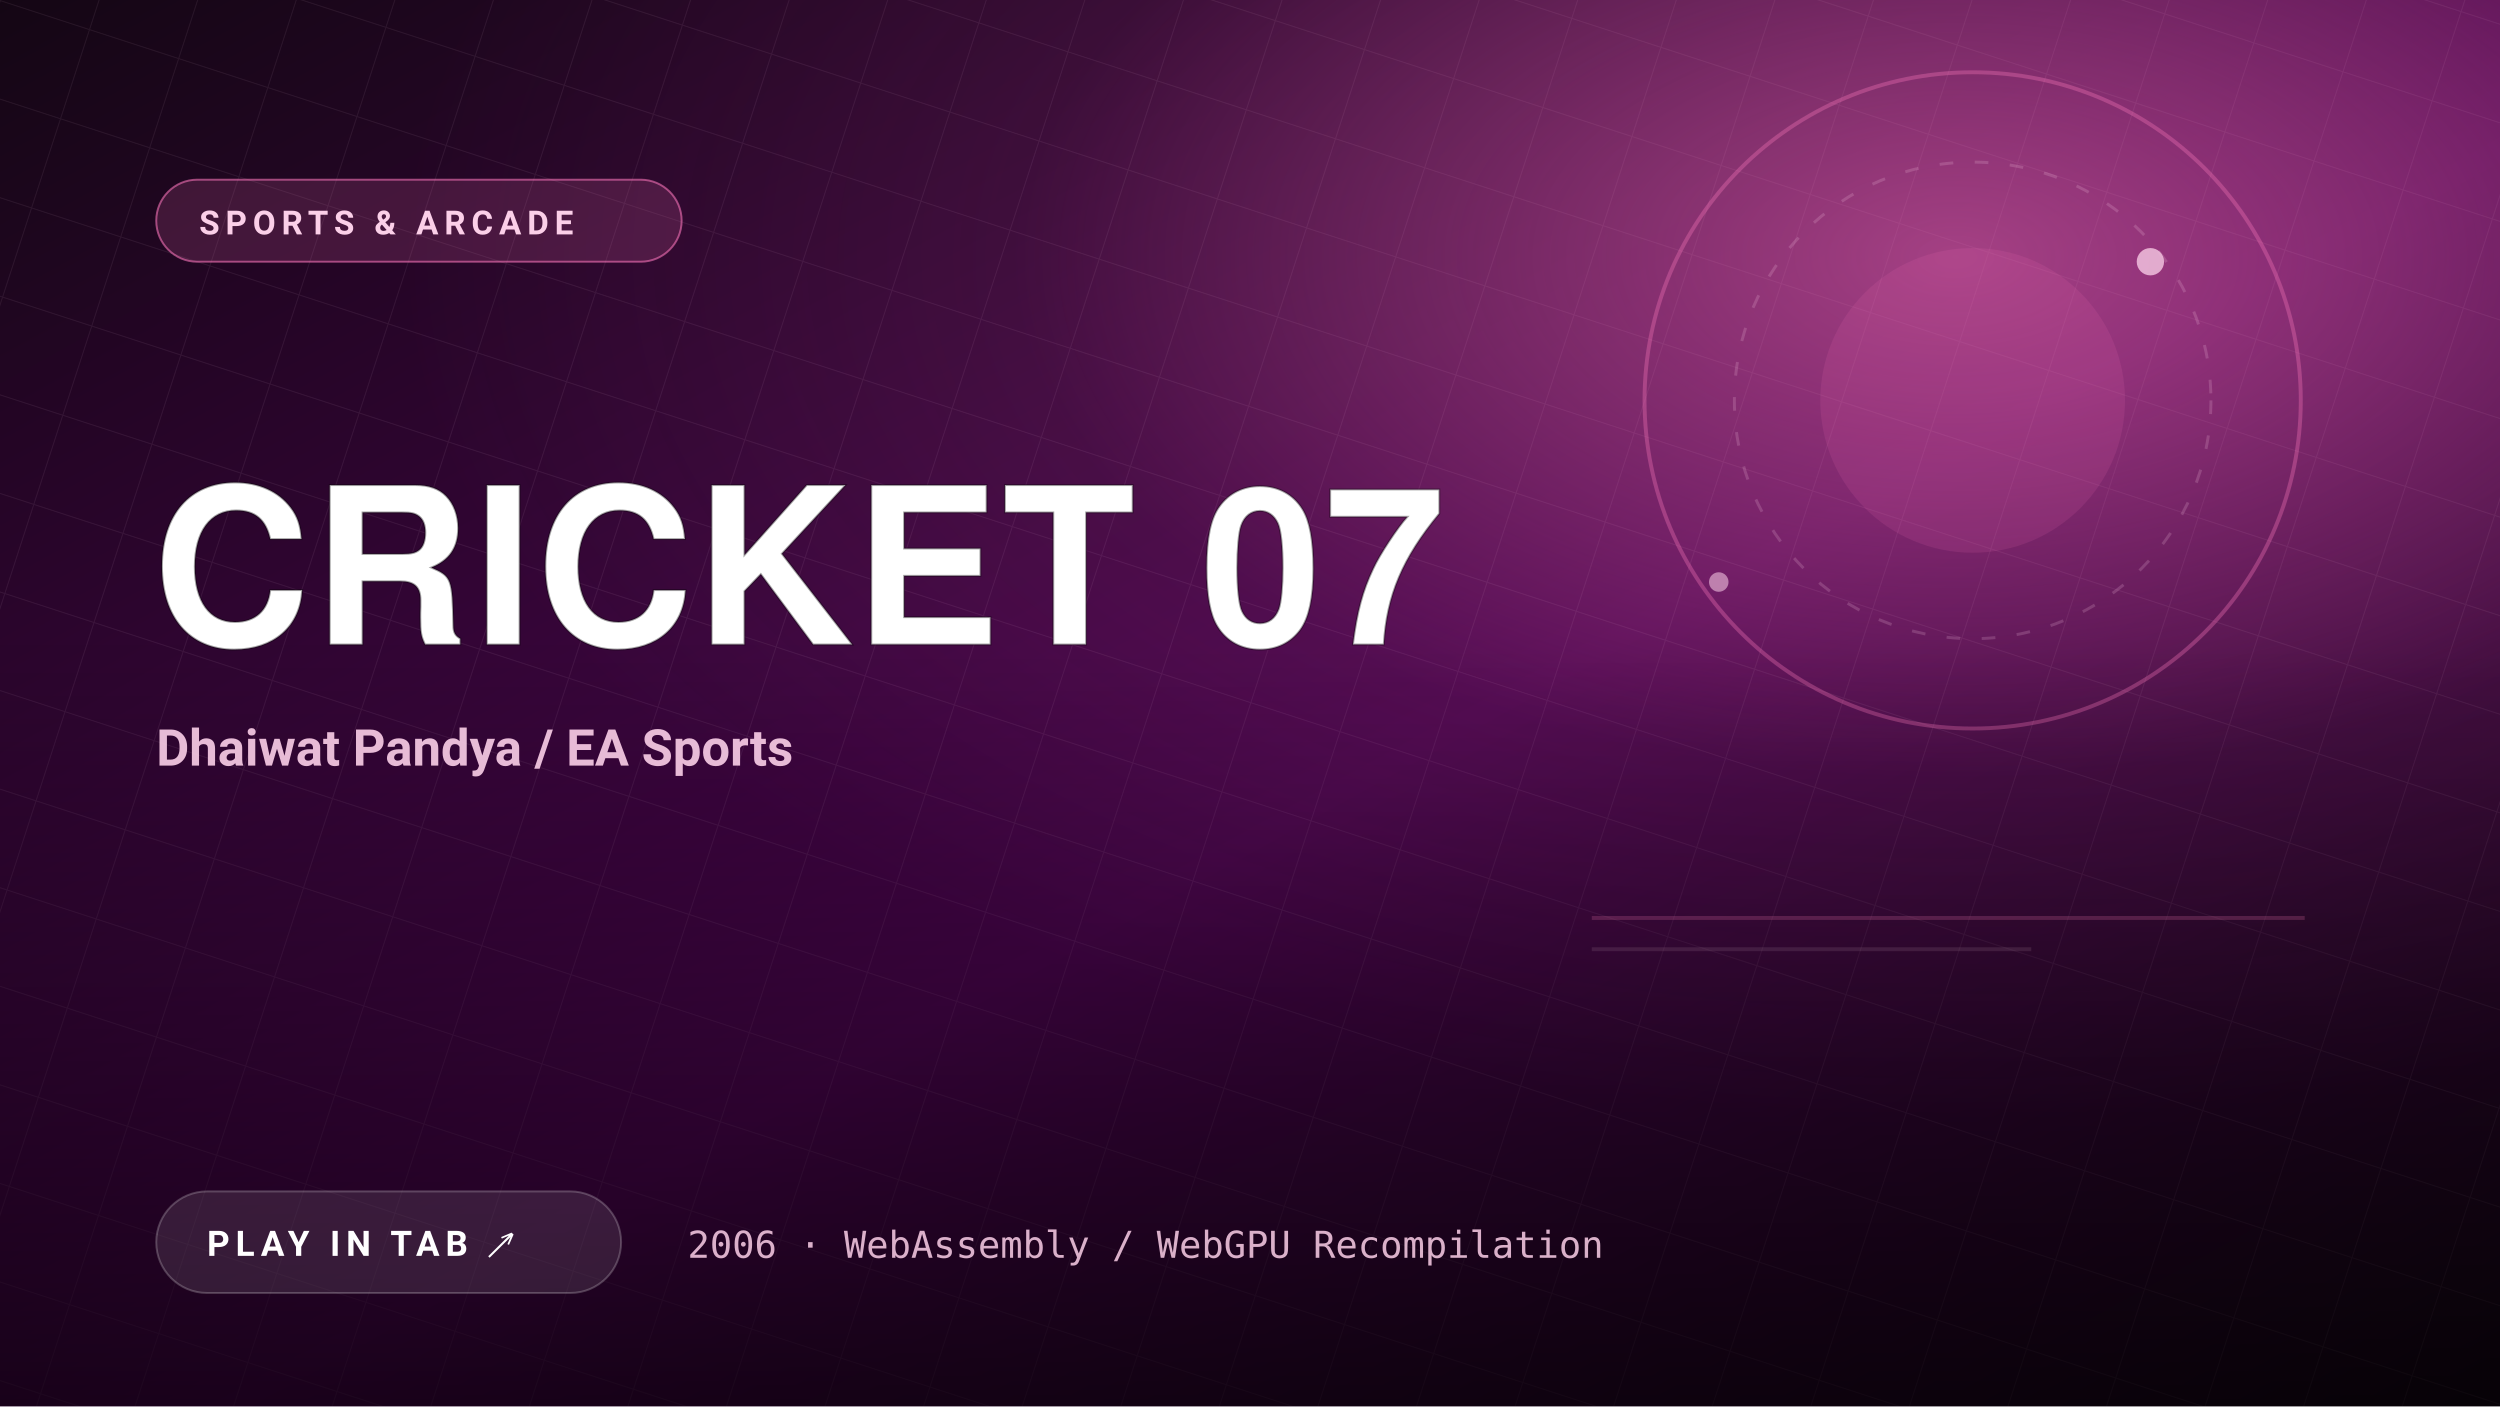
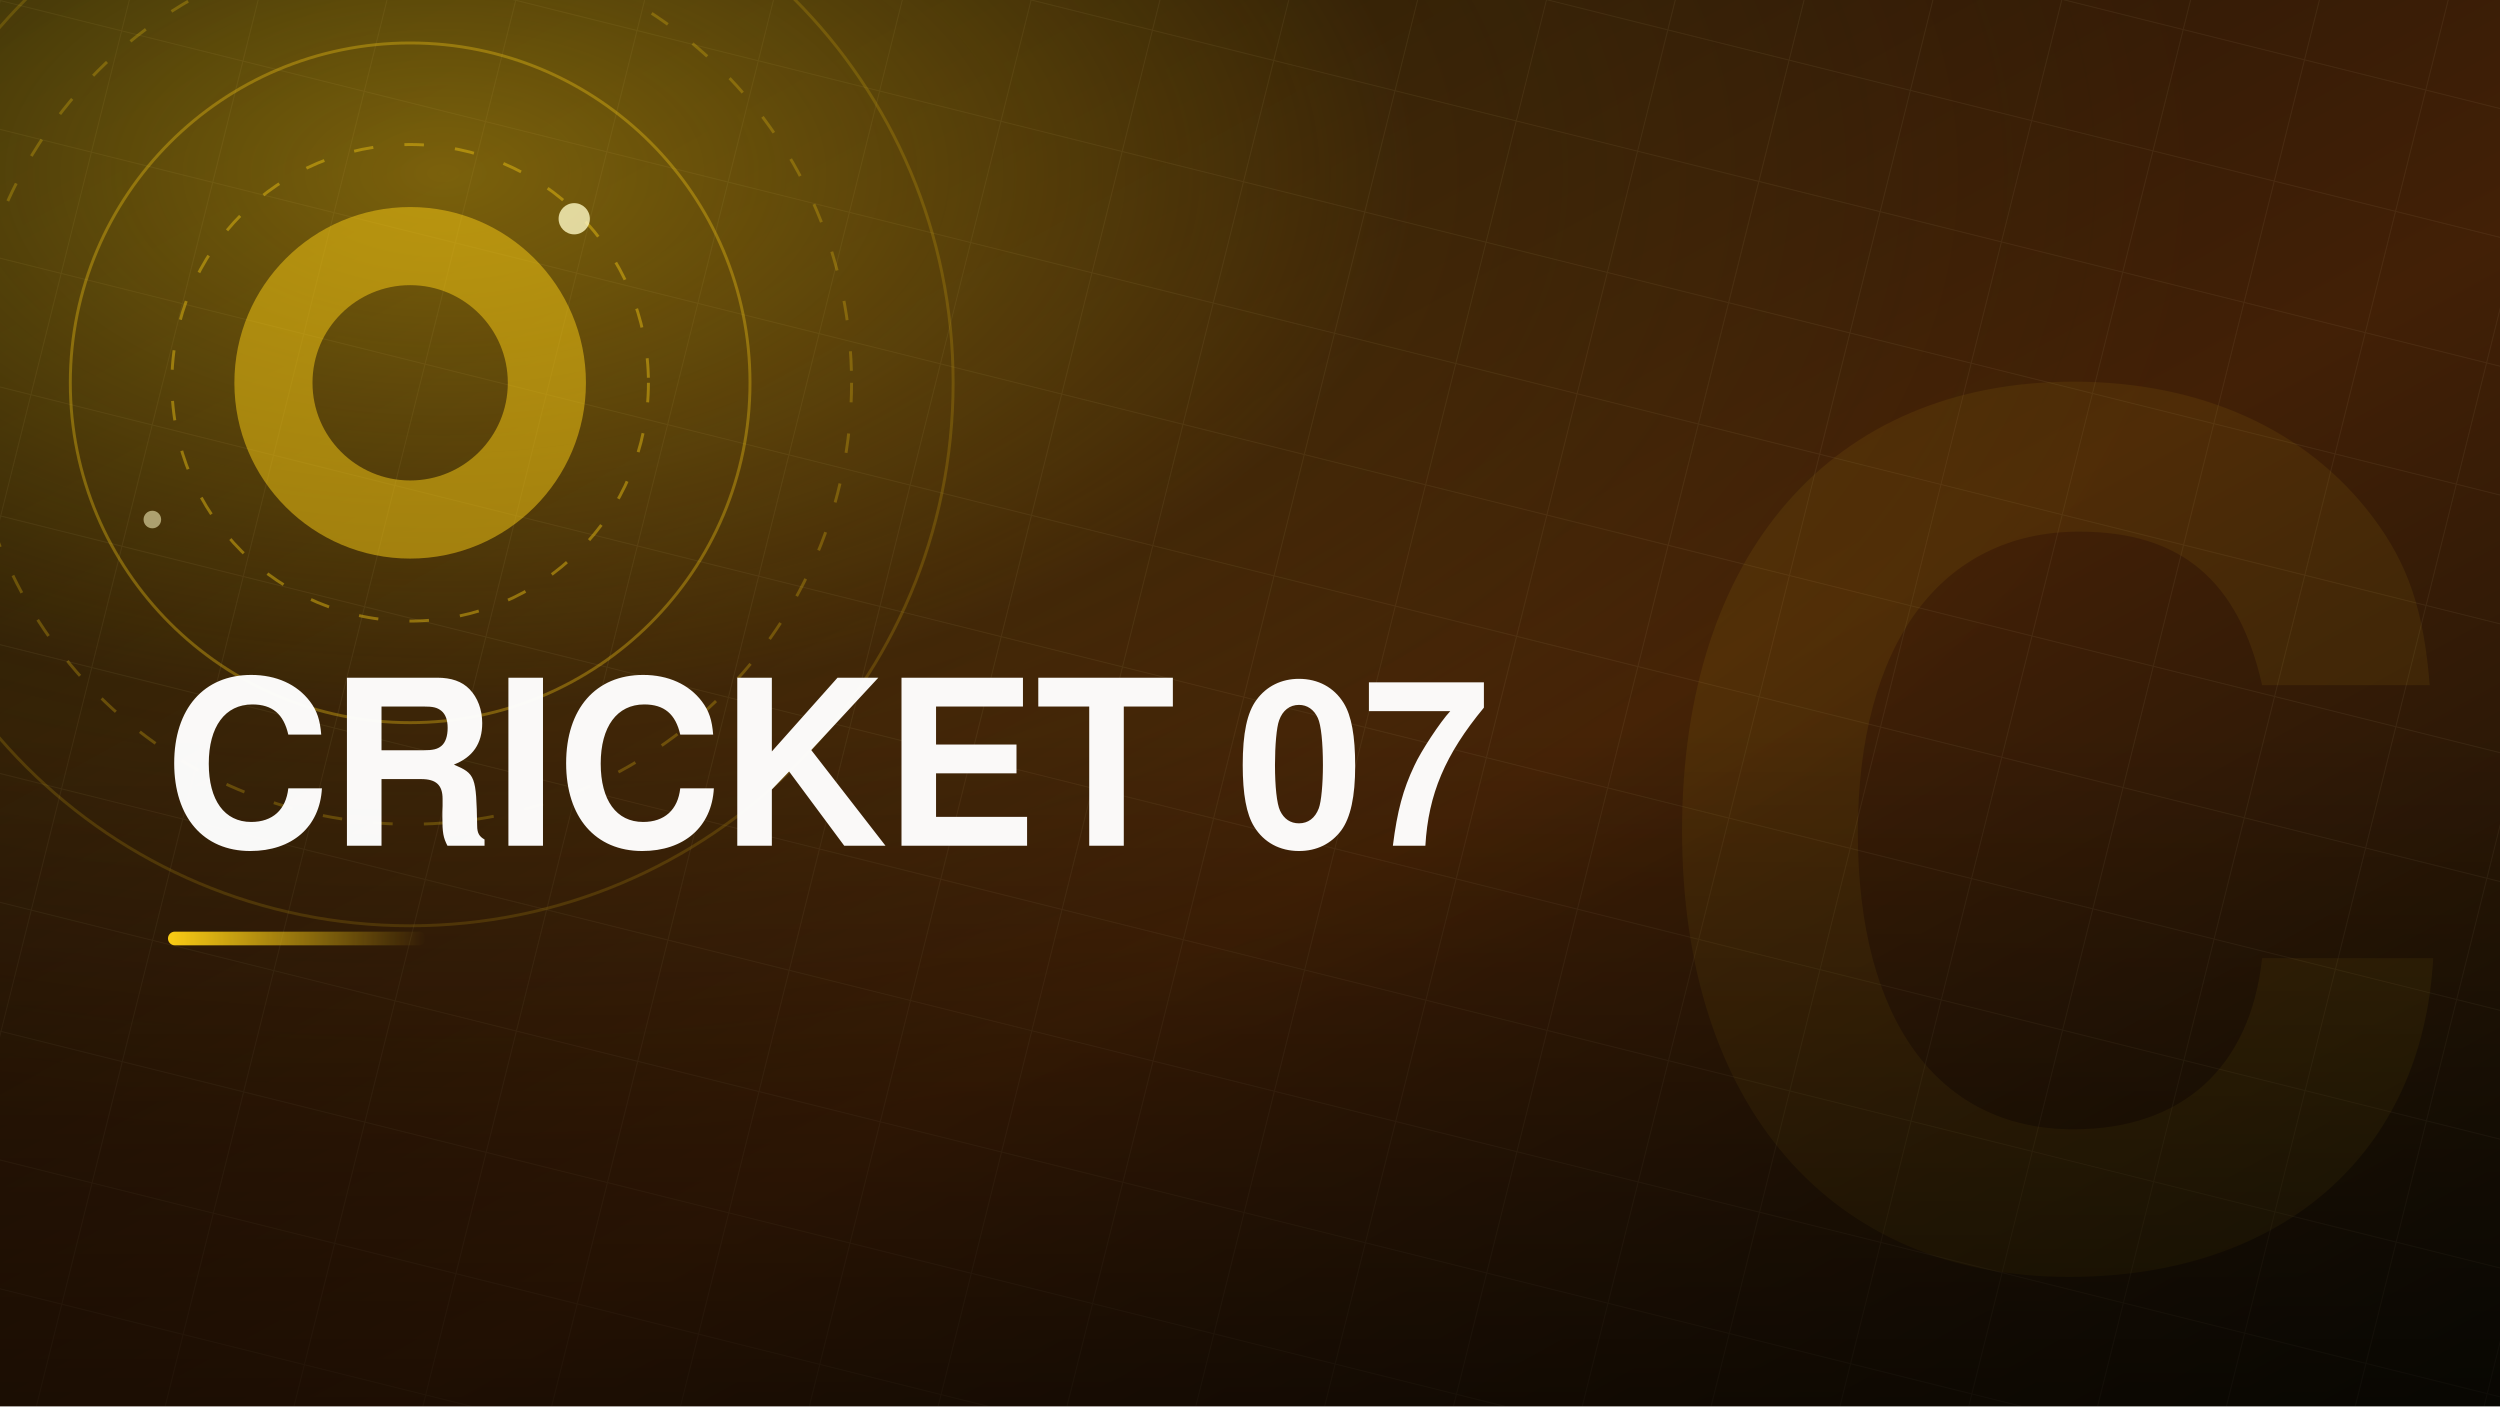
<svg xmlns="http://www.w3.org/2000/svg" viewBox="0 0 1280 720" width="1280" height="720" role="img" aria-label="Cricket 07 cover art">
  <defs>
    <linearGradient id="bg" x1="0" y1="0" x2="1" y2="1">
-       <stop offset="0%" stop-color="#140614" />
-       <stop offset="55%" stop-color="#4a044e" />
-       <stop offset="100%" stop-color="#140614" />
+       <stop offset="0%" stop-color="#120f05" />
+       <stop offset="58%" stop-color="#422006" />
+       <stop offset="100%" stop-color="#120f05" />
    </linearGradient>
-     <radialGradient id="glow" cx="78%" cy="18%" r="62%">
-       <stop offset="0%" stop-color="#f472b6" stop-opacity="0.55" />
-       <stop offset="60%" stop-color="#f472b6" stop-opacity="0.08" />
-       <stop offset="100%" stop-color="#f472b6" stop-opacity="0" />
+     <radialGradient id="glow" cx="18%" cy="12%" r="70%">
+       <stop offset="0%" stop-color="#facc15" stop-opacity="0.42" />
+       <stop offset="55%" stop-color="#facc15" stop-opacity="0.07" />
+       <stop offset="100%" stop-color="#facc15" stop-opacity="0" />
    </radialGradient>
-     <linearGradient id="fade" x1="0" y1="0" x2="0" y2="1">
-       <stop offset="45%" stop-color="#000" stop-opacity="0" />
-       <stop offset="100%" stop-color="#000" stop-opacity="0.65" />
+     <linearGradient id="rule" x1="0" y1="0" x2="1" y2="0">
+       <stop offset="0%" stop-color="#facc15" stop-opacity="1" />
+       <stop offset="100%" stop-color="#facc15" stop-opacity="0" />
    </linearGradient>
-     <pattern id="grid" width="48" height="48" patternUnits="userSpaceOnUse" patternTransform="rotate(18)">
-       <path d="M0 0H48M0 0V48" stroke="#fbcfe8" stroke-opacity="0.07" stroke-width="1" />
+     <linearGradient id="shade" x1="0" y1="0" x2="0" y2="1">
+       <stop offset="52%" stop-color="#000" stop-opacity="0" />
+       <stop offset="100%" stop-color="#000" stop-opacity="0.55" />
+     </linearGradient>
+     <pattern id="grid" width="64" height="64" patternUnits="userSpaceOnUse" patternTransform="rotate(14)">
+       <path d="M0 0H64M0 0V64" stroke="#fef9c3" stroke-opacity="0.055" stroke-width="1" />
    </pattern>
  </defs>
  <rect width="1280" height="720" fill="url(#bg)" />
  <rect width="1280" height="720" fill="url(#grid)" />
  <rect width="1280" height="720" fill="url(#glow)" />
-   <g opacity="0.85">
-     <circle cx="1010" cy="205" r="168" fill="none" stroke="#f472b6" stroke-opacity="0.42" stroke-width="2" />
-     <circle cx="1010" cy="205" r="122" fill="none" stroke="#fbcfe8" stroke-opacity="0.22" stroke-width="1.5" stroke-dasharray="7 11" />
-     <circle cx="1010" cy="205" r="78" fill="#f472b6" fill-opacity="0.15" />
-     <circle cx="1101" cy="134" r="7" fill="#fbcfe8" fill-opacity="0.9" />
-     <circle cx="880" cy="298" r="5" fill="#fbcfe8" fill-opacity="0.65" />
-     <path d="M815 470 L1180 470" stroke="#f472b6" stroke-opacity="0.35" stroke-width="2" />
-     <path d="M815 486 L1040 486" stroke="#fbcfe8" stroke-opacity="0.18" stroke-width="2" />
+   <g>
+     <circle cx="210" cy="196" r="70" fill="none" stroke="#facc15" stroke-opacity="0.50" stroke-width="40" />
+     <circle cx="210" cy="196" r="122" fill="none" stroke="#facc15" stroke-opacity="0.42" stroke-width="1.5" stroke-dasharray="10 16" />
+     <circle cx="210" cy="196" r="174" fill="none" stroke="#facc15" stroke-opacity="0.34" stroke-width="1.5" />
+     <circle cx="210" cy="196" r="226" fill="none" stroke="#facc15" stroke-opacity="0.26" stroke-width="1.5" stroke-dasharray="10 16" />
+     <circle cx="210" cy="196" r="278" fill="none" stroke="#facc15" stroke-opacity="0.18" stroke-width="1.5" />
+     <circle cx="294" cy="112" r="8" fill="#fef9c3" fill-opacity="0.8" />
+     <circle cx="78" cy="266" r="4.5" fill="#fef9c3" fill-opacity="0.55" />
  </g>
-   <rect width="1280" height="720" fill="url(#fade)" />
-   <g transform="translate(80 92)">
-     <rect x="0" y="0" width="269" height="42" rx="21" fill="#f472b6" fill-opacity="0.16" stroke="#f472b6" stroke-opacity="0.6" />
-     <text x="22" y="28" fill="#fbcfe8" font-family="Segoe UI, Roboto, Helvetica, Arial, sans-serif" font-size="17" font-weight="700" letter-spacing="3">SPORTS &amp; ARCADE</text>
+   <text x="1268" y="640" text-anchor="end" font-family="Segoe UI, Helvetica, Arial, sans-serif" font-weight="900" font-size="600" fill="#facc15" fill-opacity="0.07" letter-spacing="-20">C</text>
+   <rect width="1280" height="720" fill="url(#shade)" />
+   <g font-family="Segoe UI, Arial Black, Helvetica, Arial, sans-serif" font-weight="900" font-size="118" letter-spacing="-1">
+     <text x="84" y="433" fill="#ffffff" fill-opacity="0.97">CRICKET 07</text>
  </g>
-   <g font-family="Segoe UI, Arial Black, Helvetica, Arial, sans-serif" font-weight="900" font-size="112" letter-spacing="1">
-     <text x="78" y="330" fill="#ffffff" stroke="#000" stroke-opacity="0.35" stroke-width="1">CRICKET 07</text>
-   </g>
-   <text x="80" y="392" fill="#fbcfe8" font-family="Segoe UI, Roboto, Helvetica, Arial, sans-serif" font-size="26" font-weight="600" opacity="0.9">Dhaiwat Pandya / EA Sports</text>
-   <g transform="translate(80 610)">
-     <rect x="0" y="0" width="238" height="52" rx="26" fill="#ffffff" fill-opacity="0.1" stroke="#ffffff" stroke-opacity="0.22" />
-     <text x="26" y="33" fill="#ffffff" font-family="Segoe UI, Roboto, Helvetica, Arial, sans-serif" font-size="18" font-weight="700" letter-spacing="3">PLAY IN TAB ↗</text>
-     <text x="272" y="34" fill="#fbcfe8" font-family="ui-monospace, SFMono-Regular, Menlo, monospace" font-size="19" opacity="0.85">2006 · WebAssembly / WebGPU Recompilation</text>
-   </g>
+   <rect x="86" y="477" width="132" height="7" rx="3.5" fill="url(#rule)" />
</svg>
